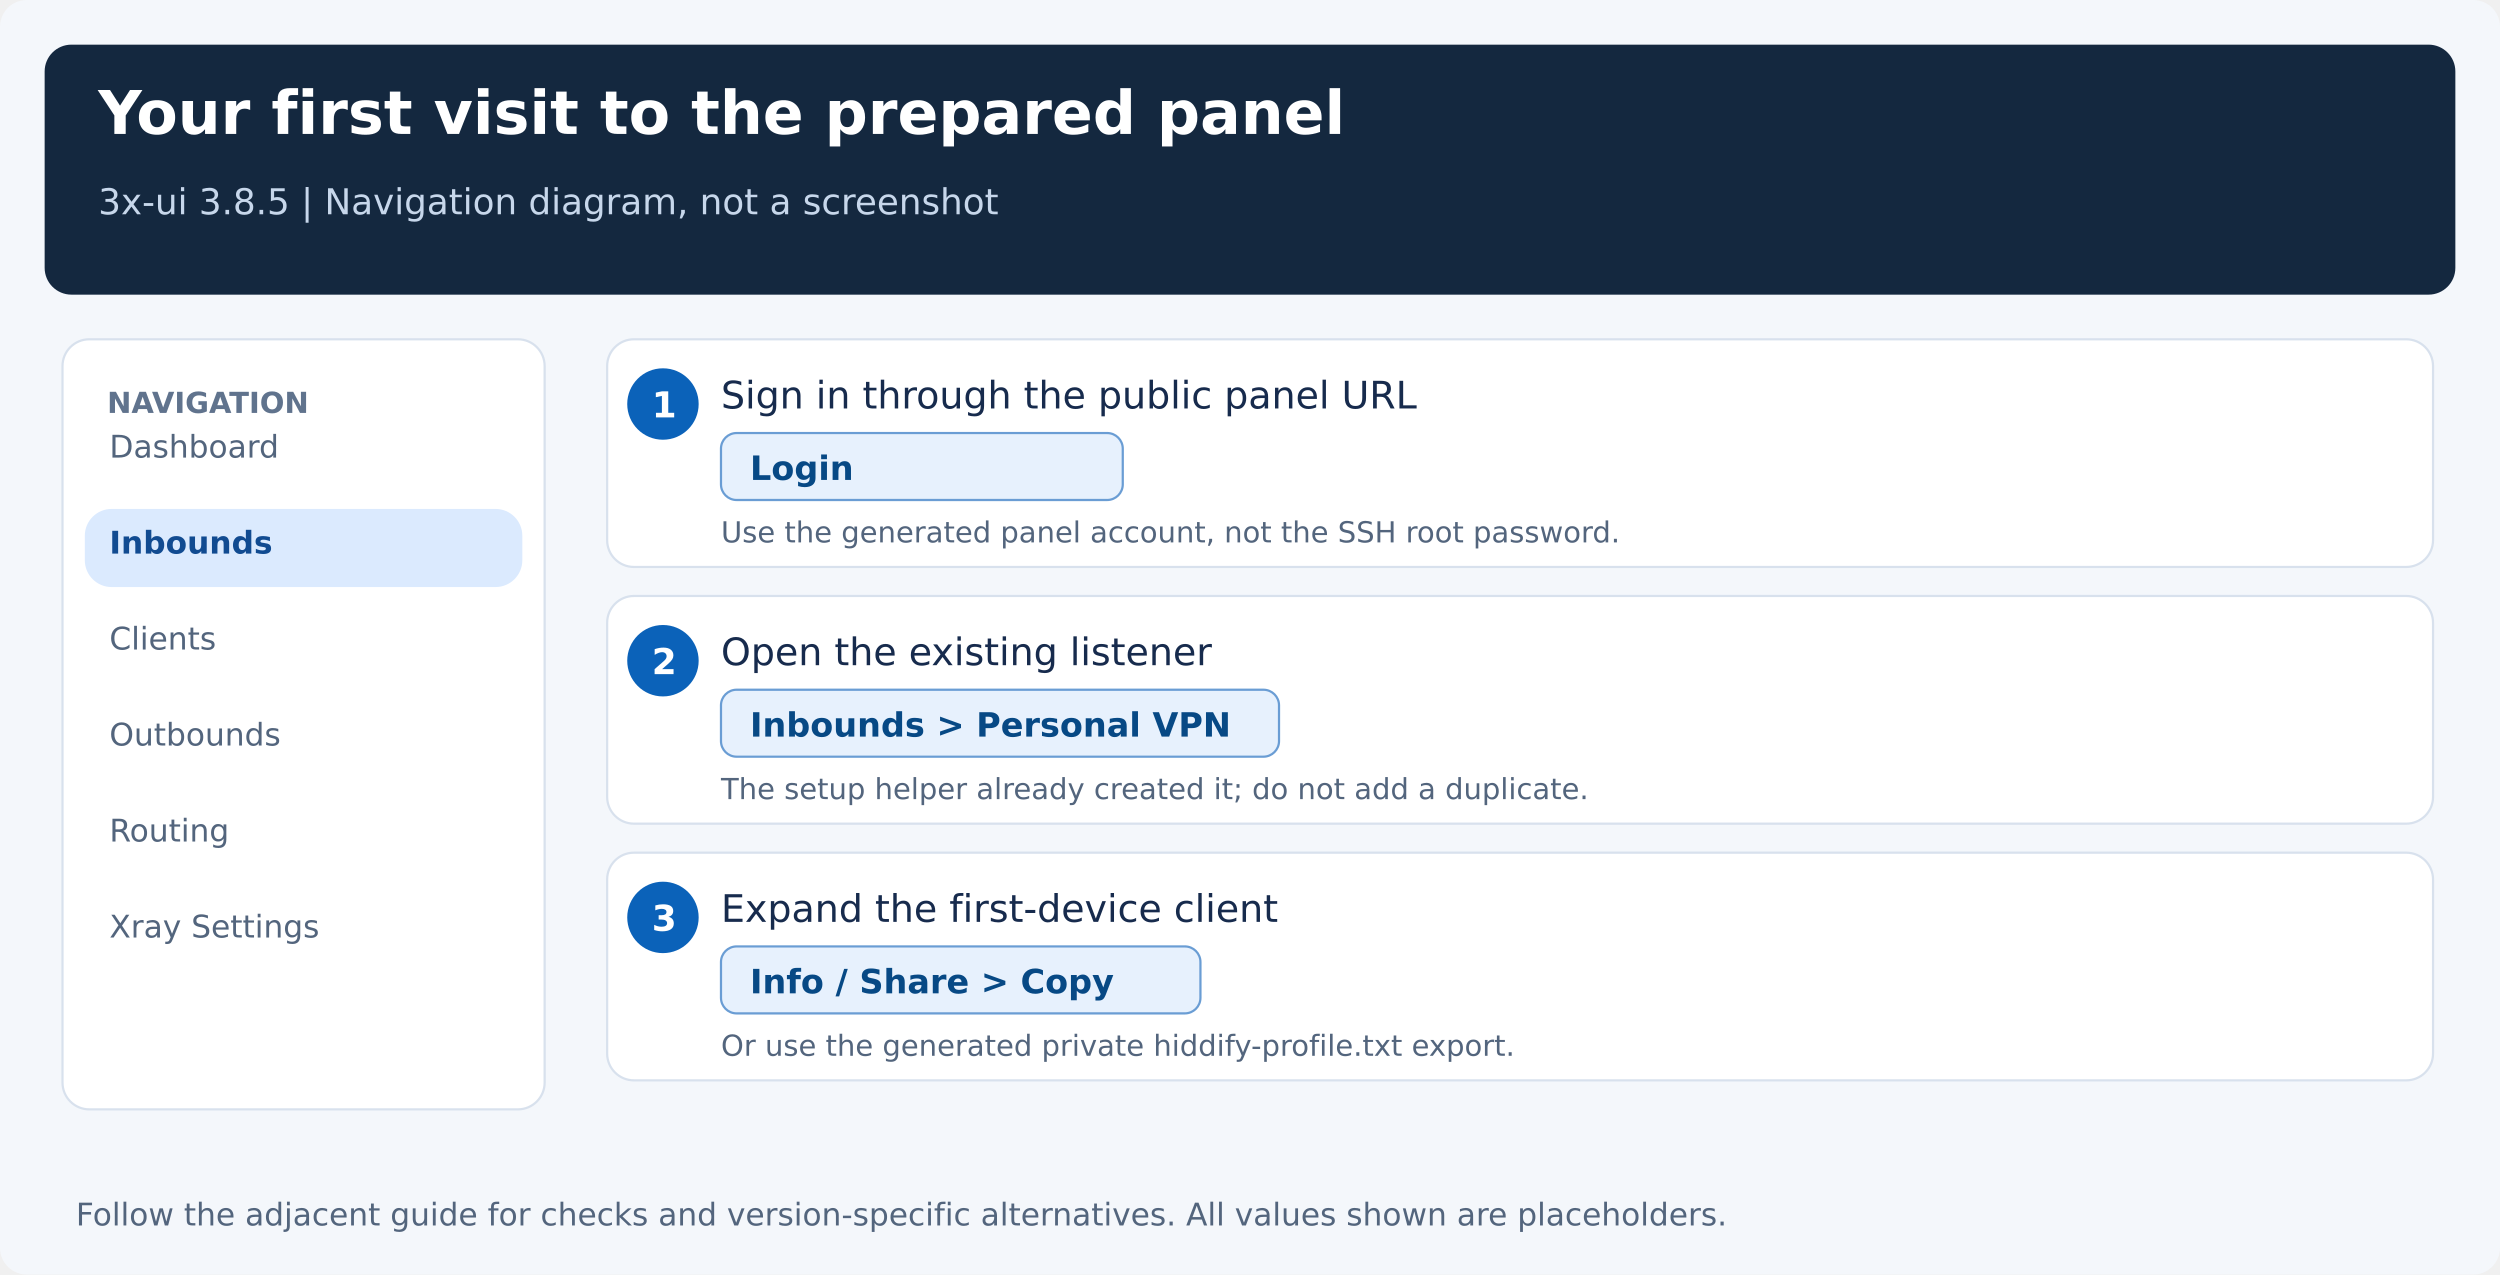
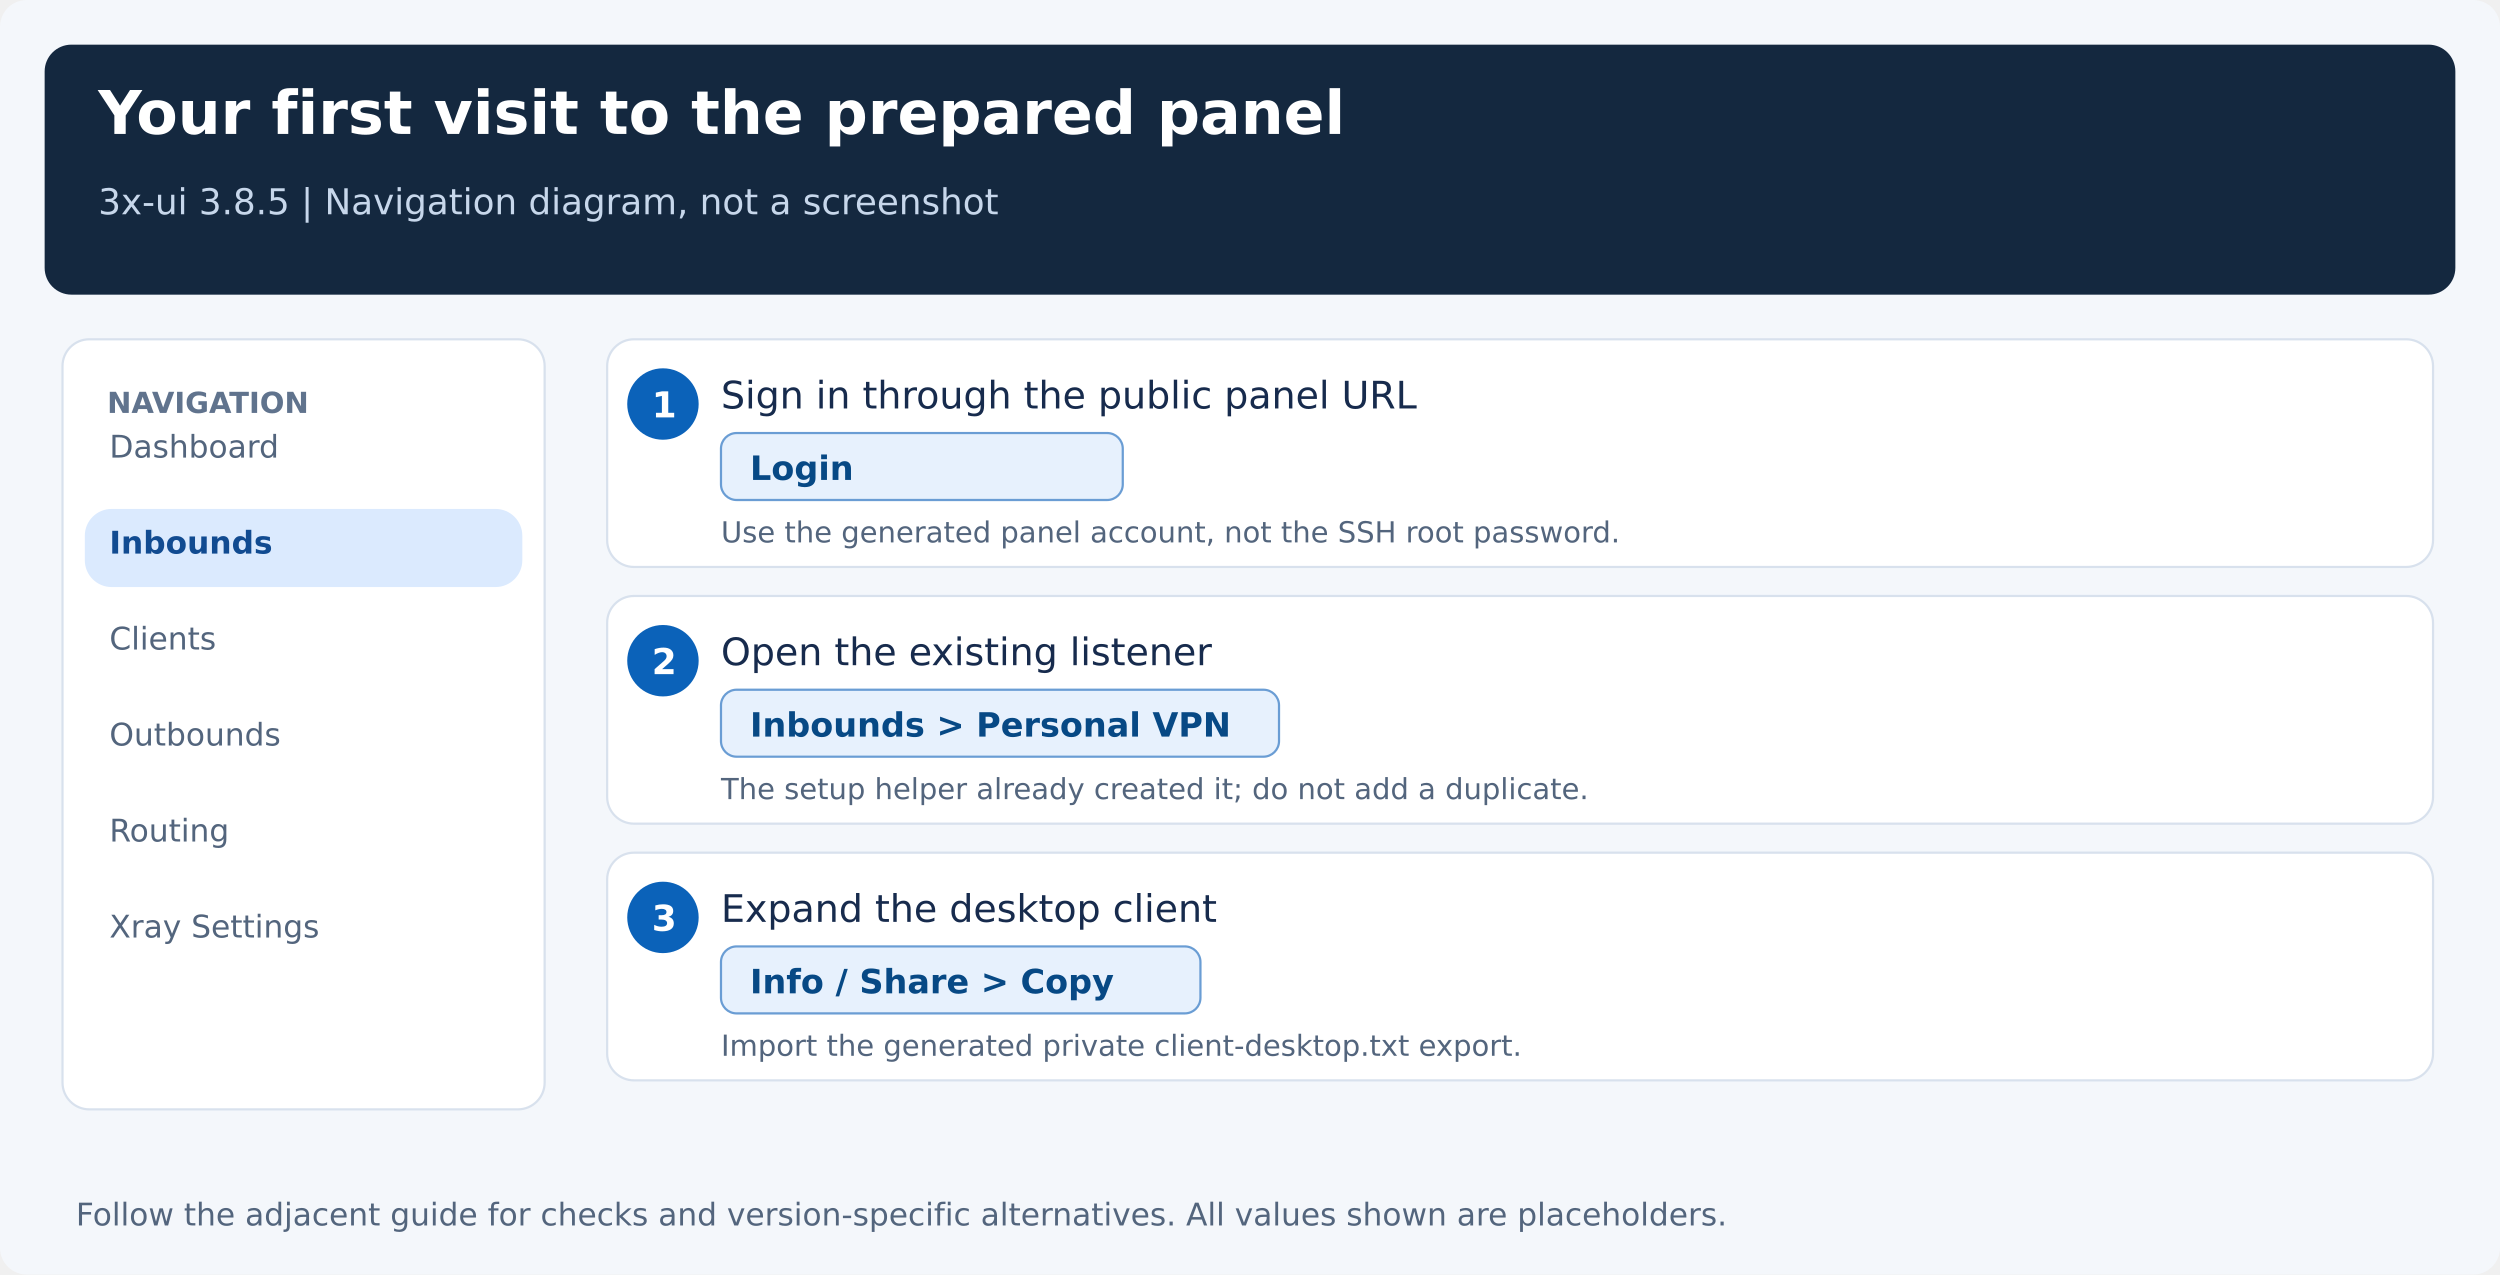
<svg xmlns="http://www.w3.org/2000/svg" width="1120" height="571" viewBox="0 0 1120 571" role="img" aria-labelledby="title desc">
  <g font-family="DejaVu Sans,Arial,sans-serif">
    <rect x="0" y="0" width="1120" height="571" rx="12" fill="#f4f7fb" stroke="none" />
    <rect x="20" y="20" width="1080" height="112" rx="12" fill="#14283f" stroke="none" />
    <text x="44" y="60" font-size="27" fill="#ffffff" font-weight="700">Your first visit to the prepared panel</text>
    <text x="44" y="96" font-size="16" fill="#c7d7eb" font-weight="400">3x-ui 3.8.5  |  Navigation diagram, not a screenshot</text>
    <rect x="28" y="152" width="216" height="345" rx="12" fill="#ffffff" stroke="#d8e1ed" />
    <text x="48" y="185" font-size="13" fill="#60738d" font-weight="700">NAVIGATION</text>
    <text x="49" y="205" font-size="14" fill="#53657d" font-weight="400">Dashboard</text>
    <rect x="38" y="228" width="196" height="35" rx="12" fill="#dbeafe" stroke="none" />
    <text x="49" y="248" font-size="14" fill="#114b91" font-weight="700">Inbounds</text>
    <text x="49" y="291" font-size="14" fill="#53657d" font-weight="400">Clients</text>
    <text x="49" y="334" font-size="14" fill="#53657d" font-weight="400">Outbounds</text>
    <text x="49" y="377" font-size="14" fill="#53657d" font-weight="400">Routing</text>
    <text x="49" y="420" font-size="14" fill="#53657d" font-weight="400">Xray Settings</text>
    <rect x="272" y="152" width="818" height="102" rx="12" fill="#ffffff" stroke="#d8e1ed" />
    <circle cx="297" cy="181" r="16" fill="#0b62b9" />
    <text x="292" y="187" font-size="16" fill="white" font-weight="700">1</text>
    <text x="323" y="183" font-size="17" fill="#172b4d" font-weight="400">Sign in through the public panel URL</text>
    <rect x="323" y="194" width="180" height="30" rx="7" fill="#e7f1fd" stroke="#6a9dd4" />
    <text x="336" y="215" font-size="15" fill="#074985" font-weight="700">Login</text>
    <text x="323" y="243" font-size="13" fill="#53657d" font-weight="400">Use the generated panel account, not the SSH root password.</text>
    <rect x="272" y="267" width="818" height="102" rx="12" fill="#ffffff" stroke="#d8e1ed" />
    <circle cx="297" cy="296" r="16" fill="#0b62b9" />
    <text x="292" y="302" font-size="16" fill="white" font-weight="700">2</text>
    <text x="323" y="298" font-size="17" fill="#172b4d" font-weight="400">Open the existing listener</text>
    <rect x="323" y="309" width="250" height="30" rx="7" fill="#e7f1fd" stroke="#6a9dd4" />
    <text x="336" y="330" font-size="15" fill="#074985" font-weight="700">Inbounds  &gt;  Personal VPN</text>
    <text x="323" y="358" font-size="13" fill="#53657d" font-weight="400">The setup helper already created it; do not add a duplicate.</text>
    <rect x="272" y="382" width="818" height="102" rx="12" fill="#ffffff" stroke="#d8e1ed" />
    <circle cx="297" cy="411" r="16" fill="#0b62b9" />
    <text x="292" y="417" font-size="16" fill="white" font-weight="700">3</text>
-     <text x="323" y="413" font-size="17" fill="#172b4d" font-weight="400">Expand the first-device client</text>
+     <text x="323" y="413" font-size="17" fill="#172b4d" font-weight="400">Expand the desktop client</text>
    <rect x="323" y="424" width="214.8" height="30" rx="7" fill="#e7f1fd" stroke="#6a9dd4" />
    <text x="336" y="445" font-size="15" fill="#074985" font-weight="700">Info / Share  &gt;  Copy</text>
-     <text x="323" y="473" font-size="13" fill="#53657d" font-weight="400">Or use the generated private hiddify-profile.txt export.</text>
+     <text x="323" y="473" font-size="13" fill="#53657d" font-weight="400">Import the generated private client-desktop.txt export.</text>
    <text x="34" y="549" font-size="14" fill="#53657d" font-weight="400">Follow the adjacent guide for checks and version-specific alternatives. All values shown are placeholders.</text>
  </g>
</svg>
